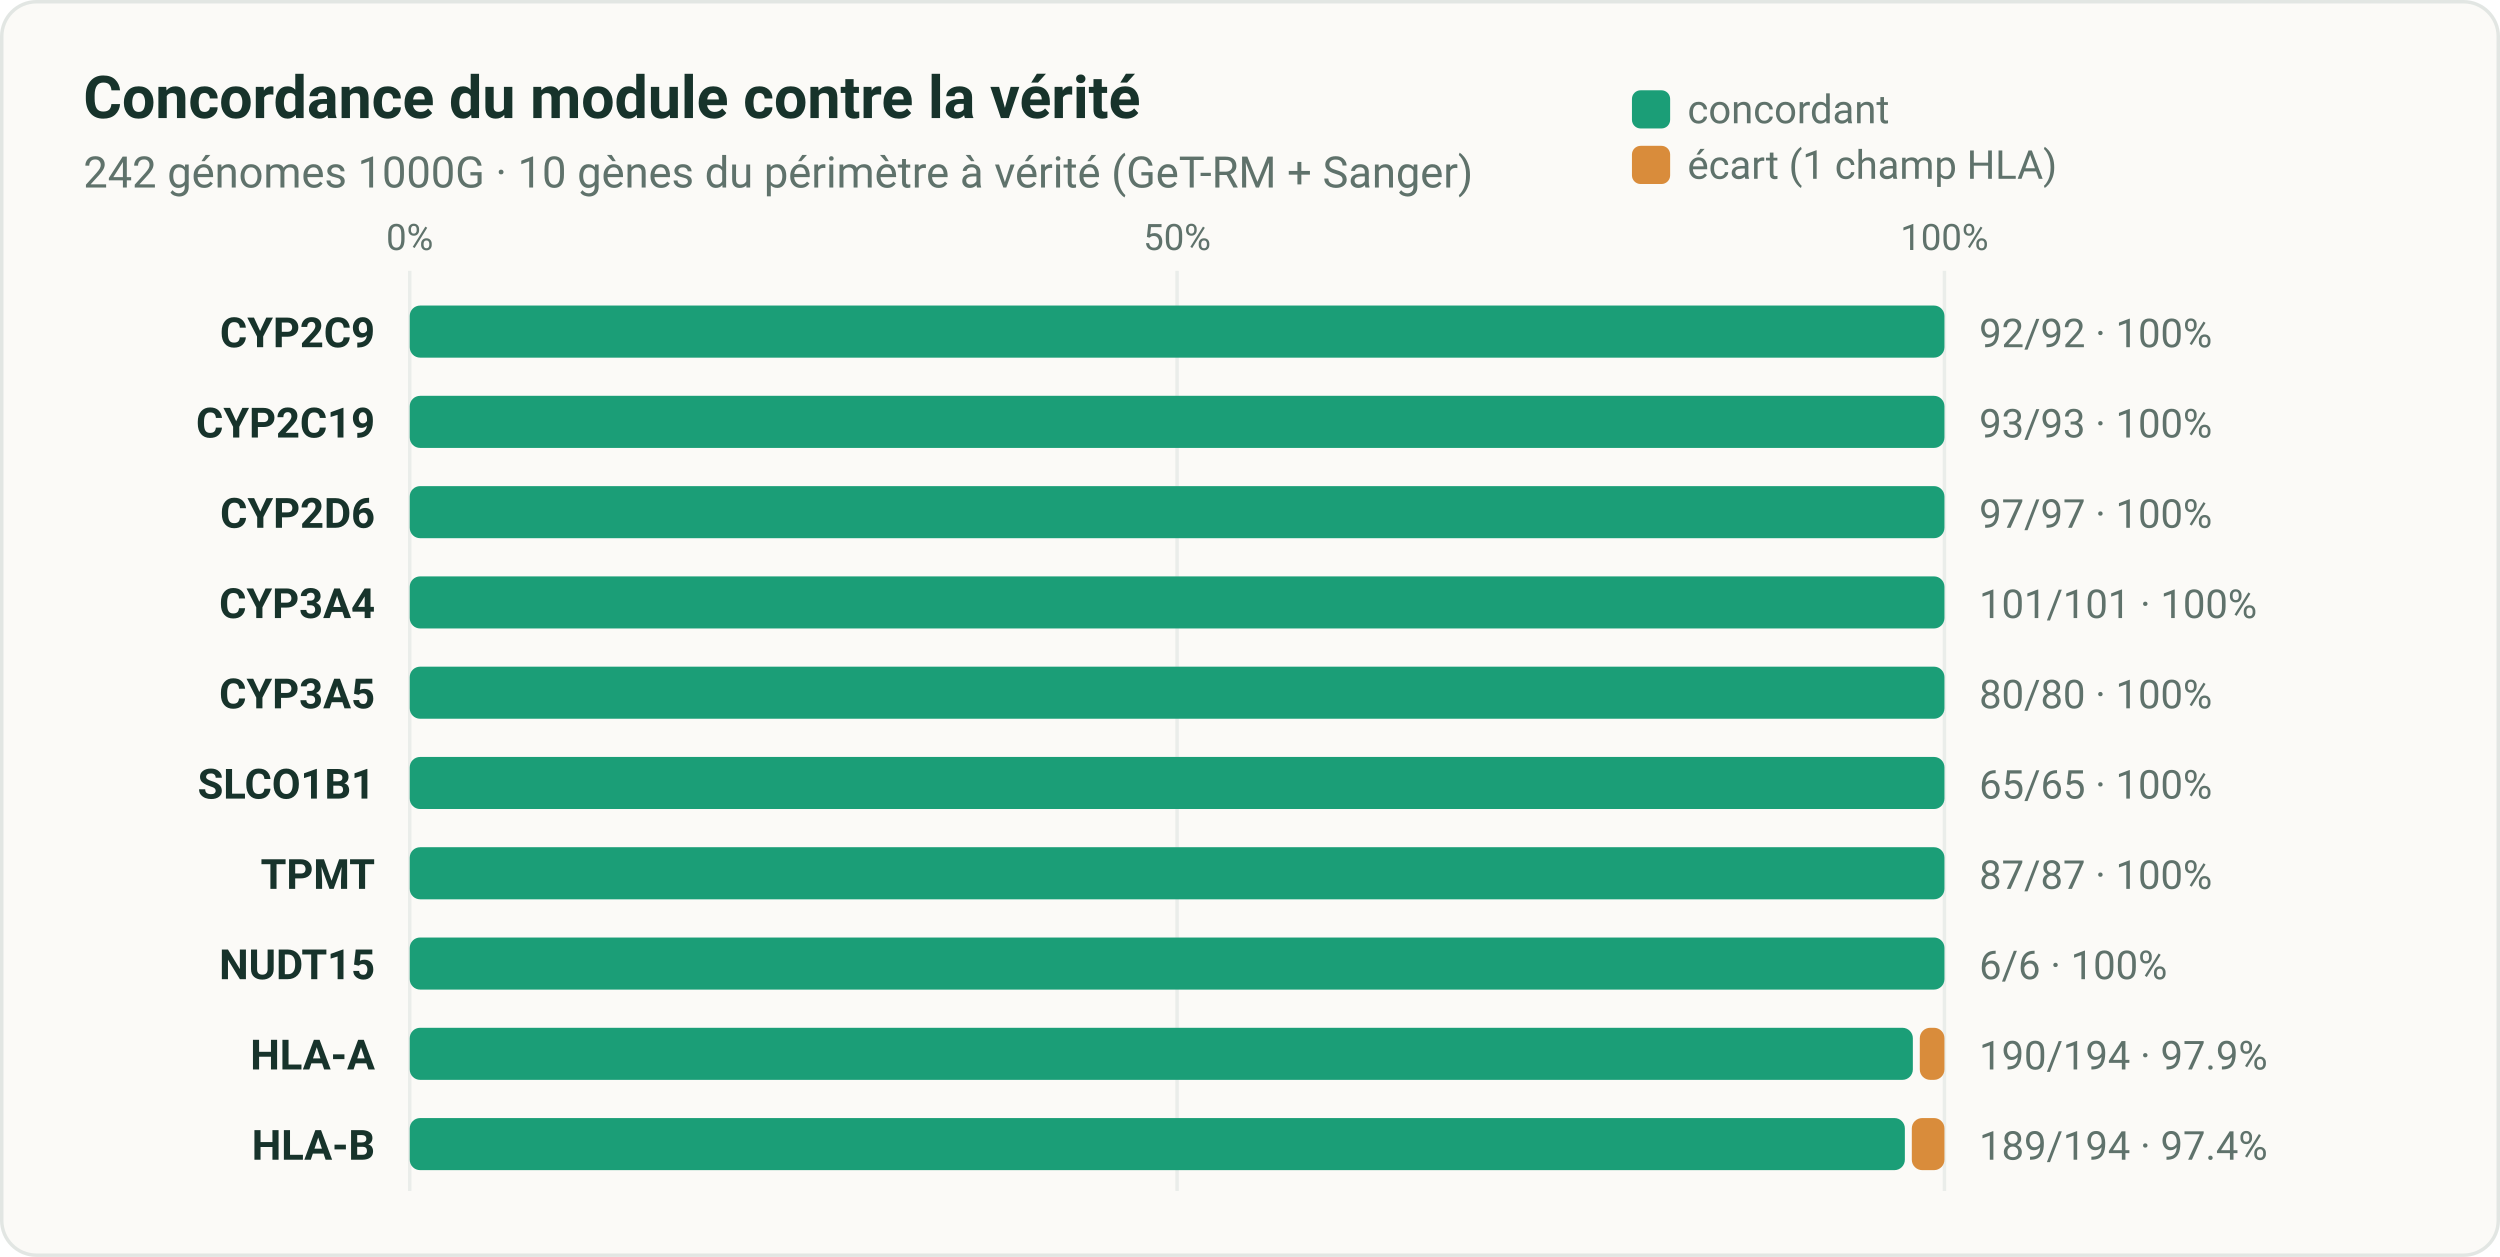
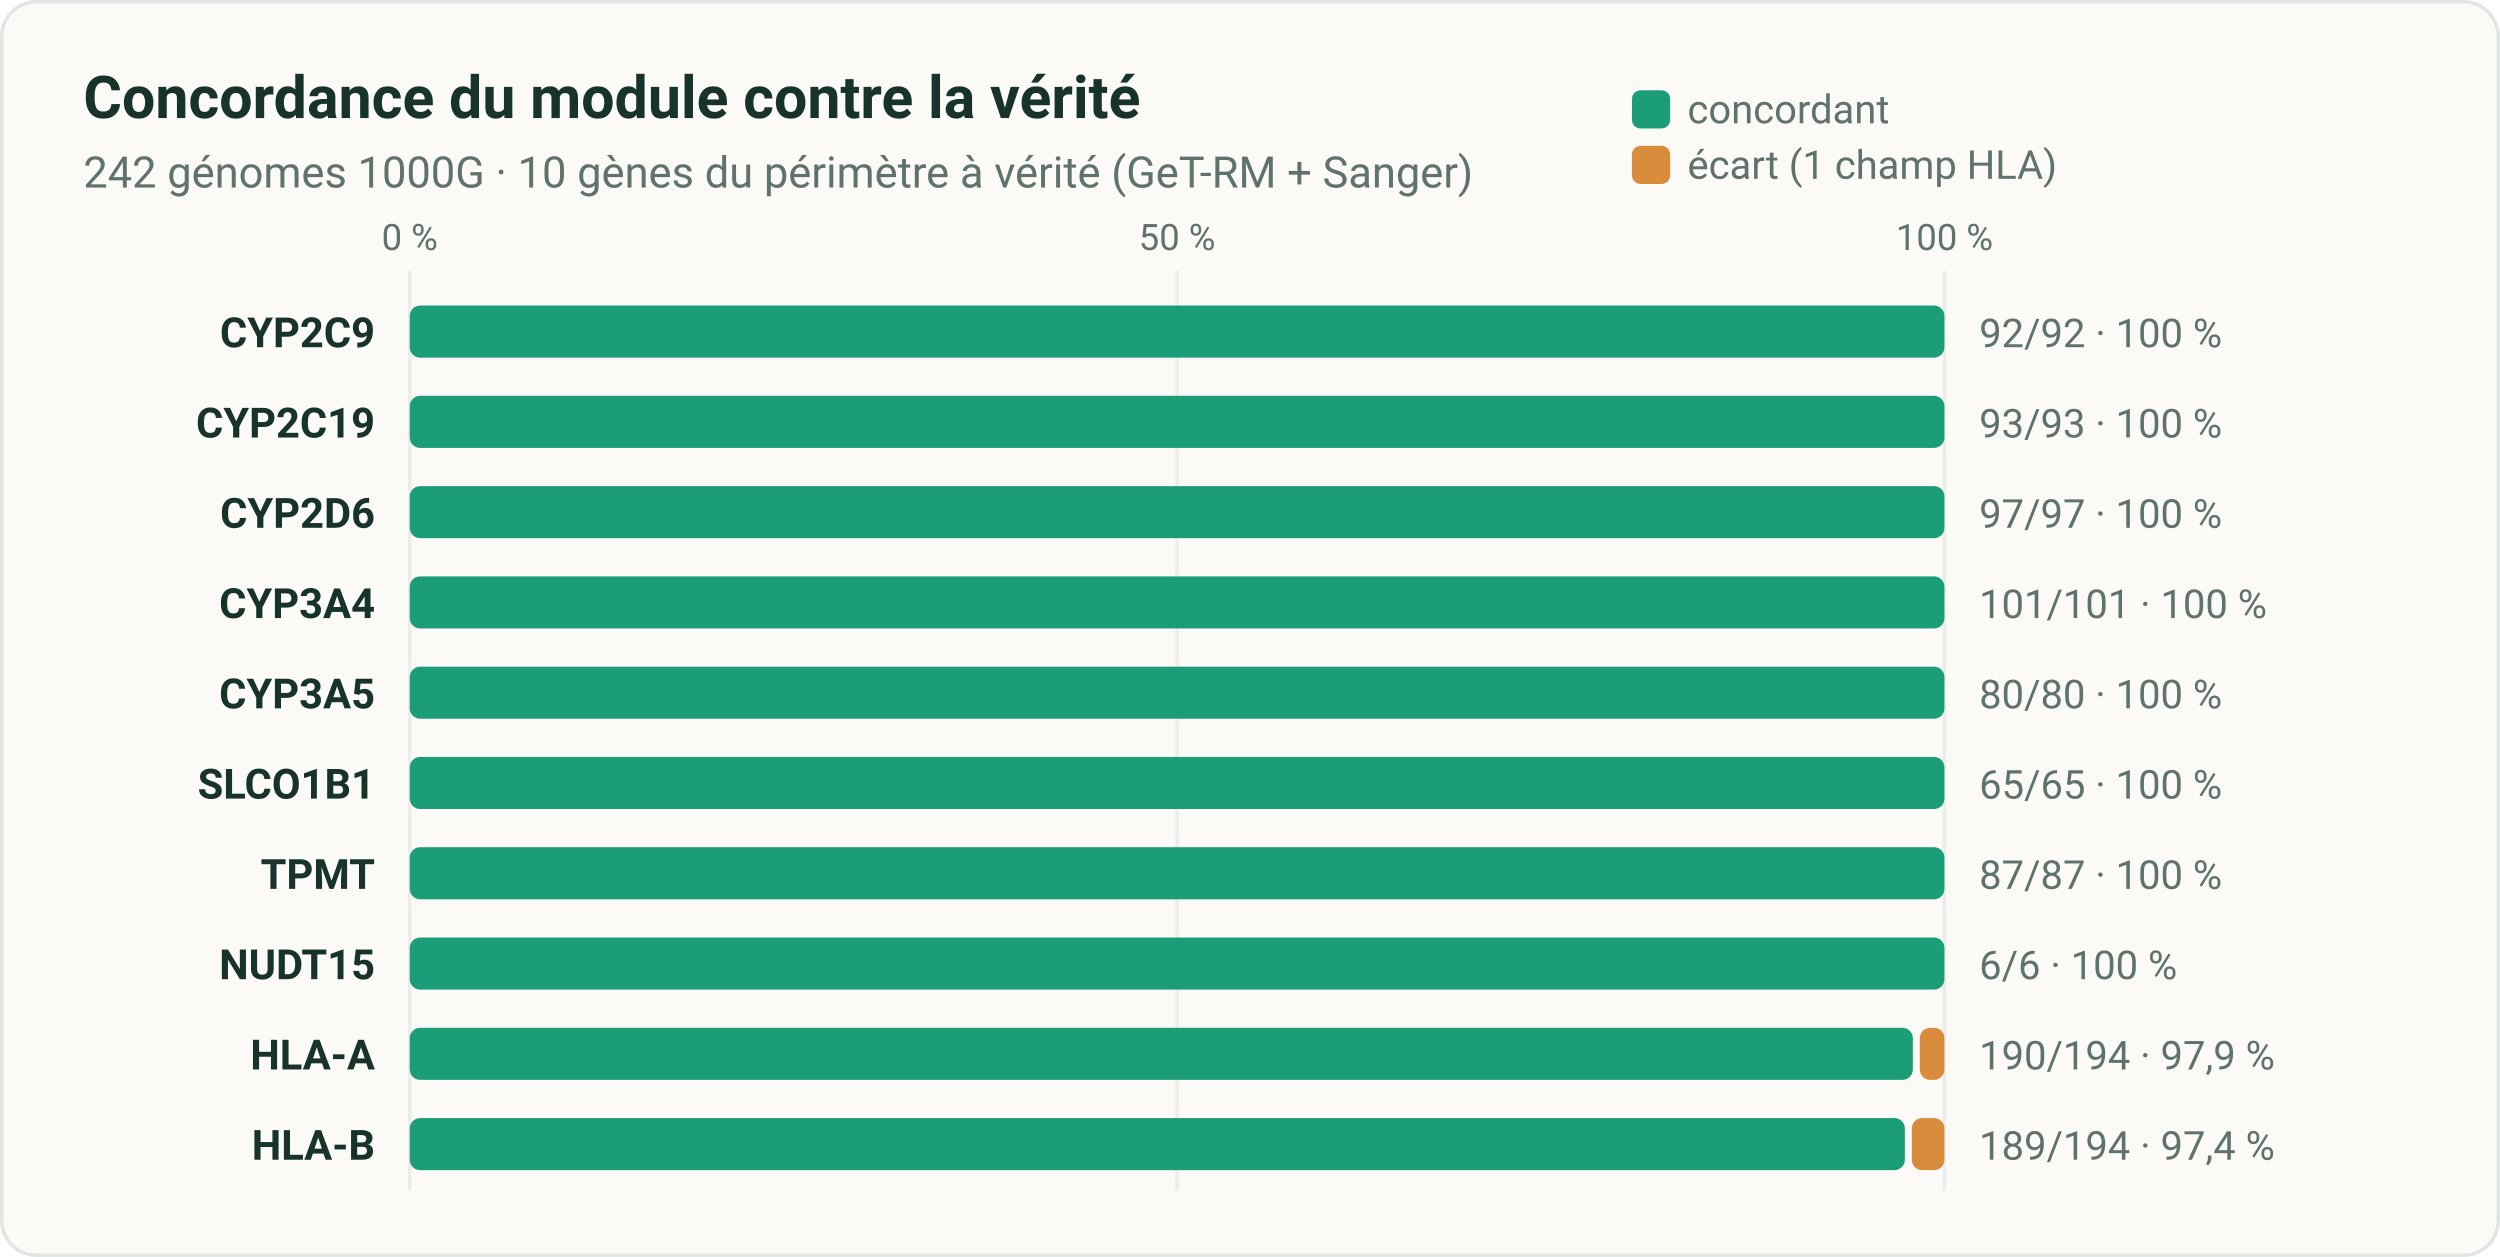
<svg xmlns="http://www.w3.org/2000/svg" viewBox="0 0 720 362" width="720" height="362" font-family="-apple-system,BlinkMacSystemFont,'Segoe UI',Roboto,Helvetica,Arial,sans-serif">
  <rect x="0.5" y="0.5" width="719" height="361" rx="10" fill="#FBFAF7" stroke="#E2E6E3" />
  <text x="24" y="34" font-size="17" font-weight="700" fill="#17332B">Concordance du module contre la vérité</text>
  <text x="24" y="54" font-size="12.5" fill="#5F726B">242 génomes 1000G · 10 gènes du périmètre à vérité (GeT-RM + Sanger)</text>
  <rect x="470" y="26" width="11" height="11" rx="2.5" fill="#1B9E77" />
  <text x="486" y="35.5" font-size="11.5" fill="#5F726B">concordant</text>
  <rect x="470" y="42" width="11" height="11" rx="2.5" fill="#D98C3B" />
  <text x="486" y="51.5" font-size="11.5" fill="#5F726B">écart (1 champ HLA)</text>
  <line x1="118.0" y1="78" x2="118.0" y2="343.0" stroke="#EAEDEA" />
-   <text x="118.0" y="72" font-size="10.5" fill="#5F726B" text-anchor="middle">0%</text>
+   <text x="118.0" y="72" font-size="10.5" fill="#5F726B" text-anchor="middle">0 %</text>
  <line x1="339.0" y1="78" x2="339.0" y2="343.0" stroke="#EAEDEA" />
-   <text x="339.0" y="72" font-size="10.5" fill="#5F726B" text-anchor="middle">50%</text>
+   <text x="339.0" y="72" font-size="10.5" fill="#5F726B" text-anchor="middle">50 %</text>
  <line x1="560.0" y1="78" x2="560.0" y2="343.0" stroke="#EAEDEA" />
-   <text x="560.0" y="72" font-size="10.5" fill="#5F726B" text-anchor="middle">100%</text>
+   <text x="560.0" y="72" font-size="10.5" fill="#5F726B" text-anchor="middle">100 %</text>
  <text x="108" y="100.0" font-size="12" fill="#17332B" text-anchor="end" font-weight="600">CYP2C9</text>
  <rect x="118.0" y="88.0" width="442.0" height="15" rx="3" fill="#1B9E77" />
-   <text x="570" y="100.0" font-size="11.5" fill="#5F726B">92/92  ·  100%</text>
+   <text x="570" y="100.0" font-size="11.5" fill="#5F726B">92/92  ·  100 %</text>
  <text x="108" y="126.0" font-size="12" fill="#17332B" text-anchor="end" font-weight="600">CYP2C19</text>
  <rect x="118.0" y="114.0" width="442.0" height="15" rx="3" fill="#1B9E77" />
-   <text x="570" y="126.0" font-size="11.5" fill="#5F726B">93/93  ·  100%</text>
+   <text x="570" y="126.0" font-size="11.5" fill="#5F726B">93/93  ·  100 %</text>
  <text x="108" y="152.0" font-size="12" fill="#17332B" text-anchor="end" font-weight="600">CYP2D6</text>
  <rect x="118.0" y="140.0" width="442.0" height="15" rx="3" fill="#1B9E77" />
-   <text x="570" y="152.0" font-size="11.5" fill="#5F726B">97/97  ·  100%</text>
+   <text x="570" y="152.0" font-size="11.5" fill="#5F726B">97/97  ·  100 %</text>
  <text x="108" y="178.0" font-size="12" fill="#17332B" text-anchor="end" font-weight="600">CYP3A4</text>
  <rect x="118.0" y="166.0" width="442.0" height="15" rx="3" fill="#1B9E77" />
-   <text x="570" y="178.0" font-size="11.5" fill="#5F726B">101/101  ·  100%</text>
+   <text x="570" y="178.0" font-size="11.5" fill="#5F726B">101/101  ·  100 %</text>
  <text x="108" y="204.0" font-size="12" fill="#17332B" text-anchor="end" font-weight="600">CYP3A5</text>
  <rect x="118.0" y="192.0" width="442.0" height="15" rx="3" fill="#1B9E77" />
-   <text x="570" y="204.0" font-size="11.5" fill="#5F726B">80/80  ·  100%</text>
+   <text x="570" y="204.0" font-size="11.5" fill="#5F726B">80/80  ·  100 %</text>
  <text x="108" y="230.0" font-size="12" fill="#17332B" text-anchor="end" font-weight="600">SLCO1B1</text>
  <rect x="118.0" y="218.0" width="442.0" height="15" rx="3" fill="#1B9E77" />
-   <text x="570" y="230.0" font-size="11.5" fill="#5F726B">65/65  ·  100%</text>
+   <text x="570" y="230.0" font-size="11.5" fill="#5F726B">65/65  ·  100 %</text>
  <text x="108" y="256.0" font-size="12" fill="#17332B" text-anchor="end" font-weight="600">TPMT</text>
  <rect x="118.0" y="244.0" width="442.0" height="15" rx="3" fill="#1B9E77" />
-   <text x="570" y="256.0" font-size="11.5" fill="#5F726B">87/87  ·  100%</text>
+   <text x="570" y="256.0" font-size="11.5" fill="#5F726B">87/87  ·  100 %</text>
  <text x="108" y="282.0" font-size="12" fill="#17332B" text-anchor="end" font-weight="600">NUDT15</text>
  <rect x="118.0" y="270.0" width="442.0" height="15" rx="3" fill="#1B9E77" />
-   <text x="570" y="282.0" font-size="11.5" fill="#5F726B">6/6  ·  100%</text>
+   <text x="570" y="282.0" font-size="11.5" fill="#5F726B">6/6  ·  100 %</text>
  <text x="108" y="308.0" font-size="12" fill="#17332B" text-anchor="end" font-weight="600">HLA-A</text>
  <rect x="118.0" y="296.0" width="432.9" height="15" rx="3" fill="#1B9E77" />
  <rect x="552.9" y="296.0" width="7.1" height="15" rx="3" fill="#D98C3B" />
-   <text x="570" y="308.0" font-size="11.5" fill="#5F726B">190/194  ·  97.9%</text>
+   <text x="570" y="308.0" font-size="11.5" fill="#5F726B">190/194  ·  97,9 %</text>
  <text x="108" y="334.0" font-size="12" fill="#17332B" text-anchor="end" font-weight="600">HLA-B</text>
  <rect x="118.0" y="322.0" width="430.6" height="15" rx="3" fill="#1B9E77" />
  <rect x="550.6" y="322.0" width="9.4" height="15" rx="3" fill="#D98C3B" />
-   <text x="570" y="334.0" font-size="11.5" fill="#5F726B">189/194  ·  97.4%</text>
+   <text x="570" y="334.0" font-size="11.5" fill="#5F726B">189/194  ·  97,4 %</text>
</svg>
